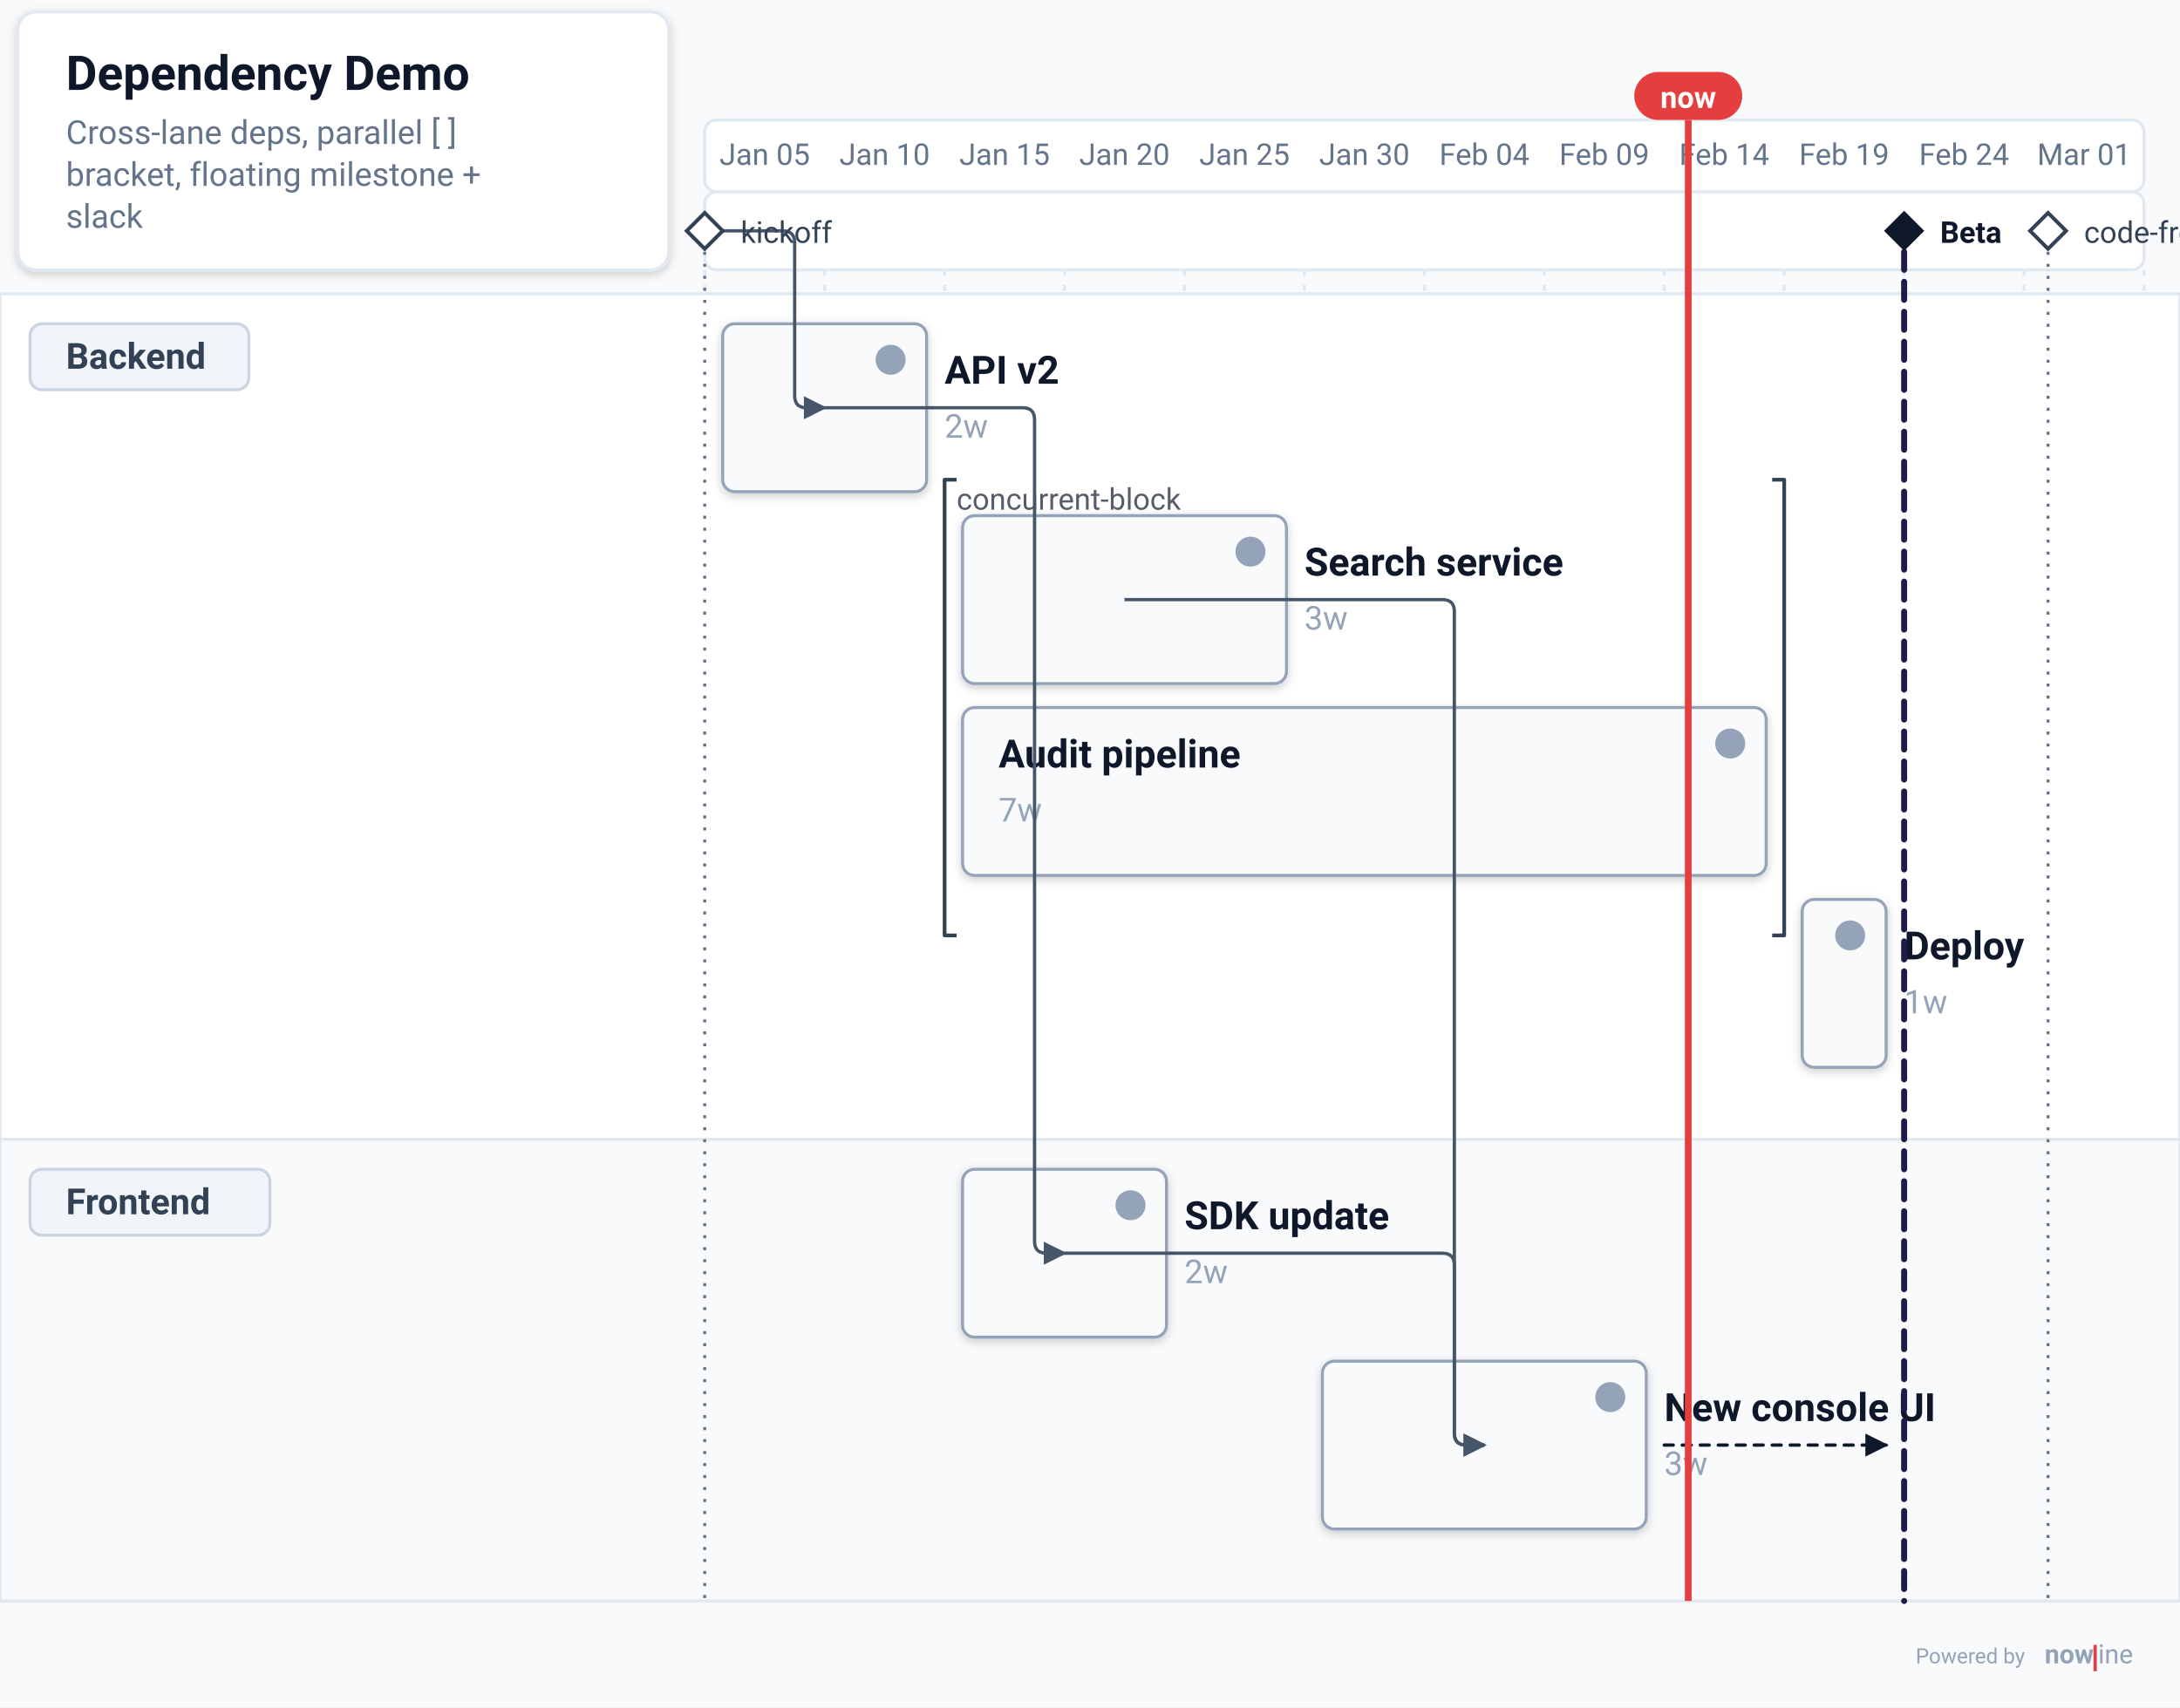
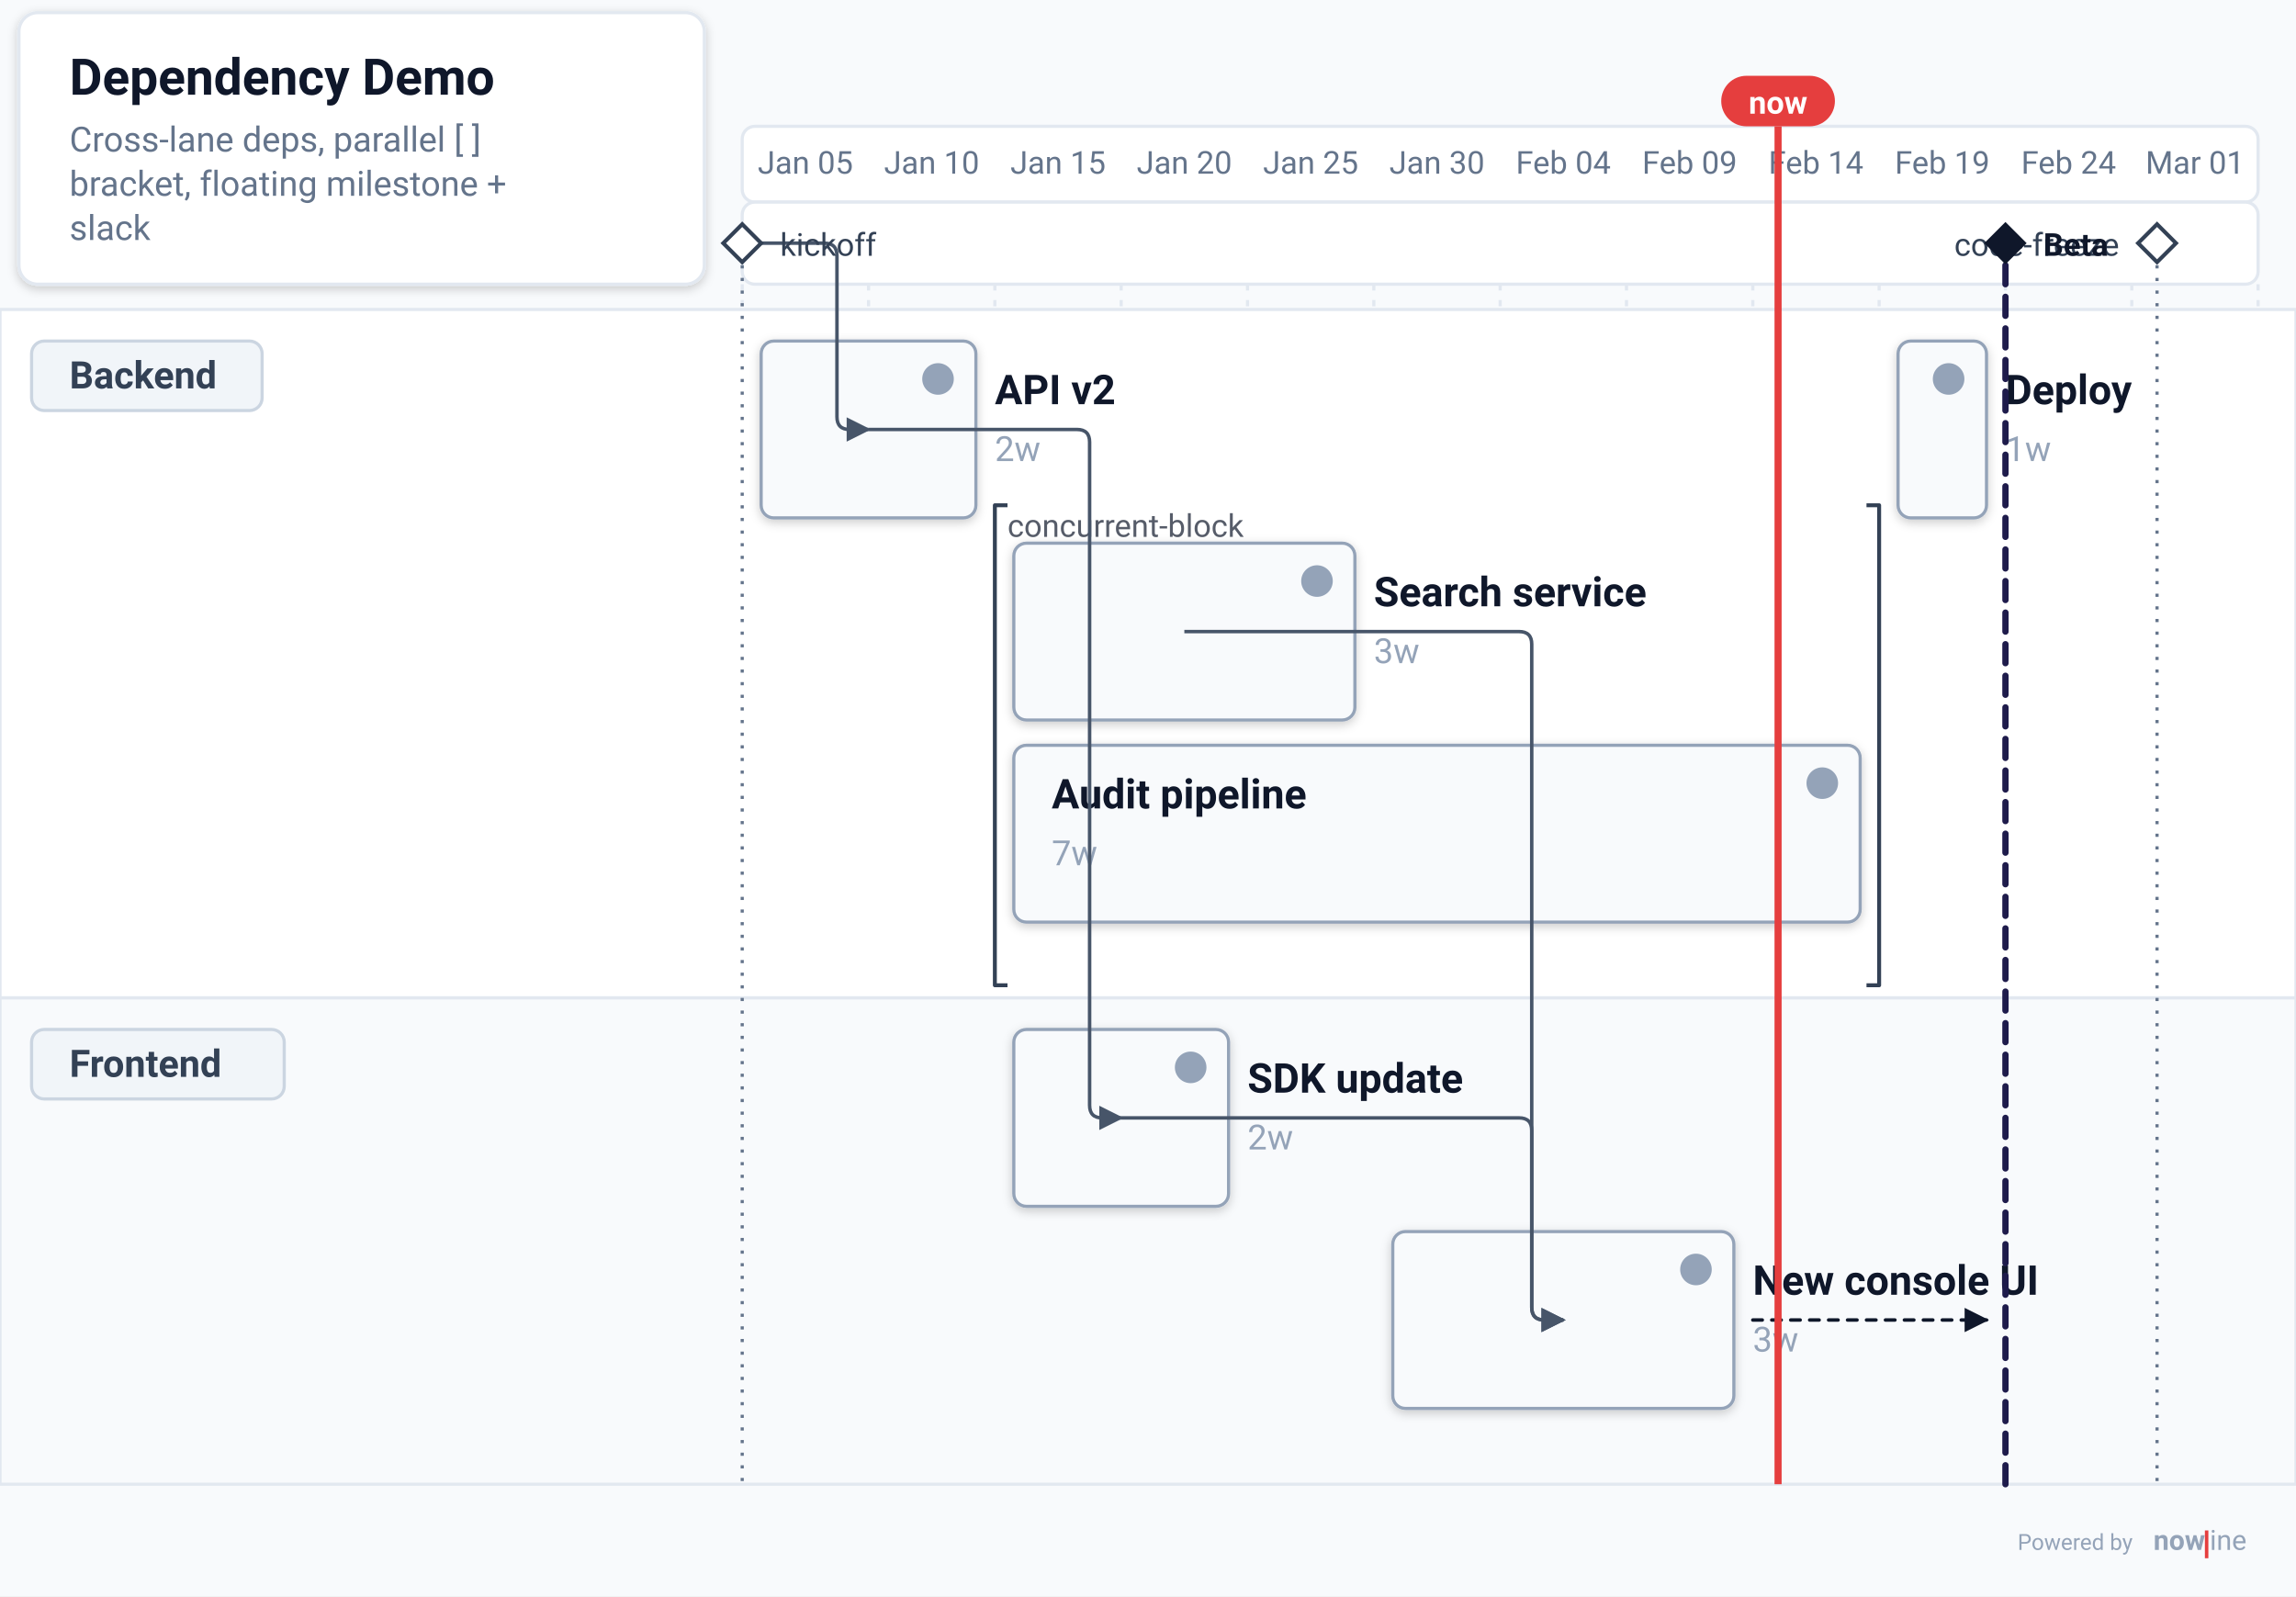
- <svg xmlns="http://www.w3.org/2000/svg" data-generator="nowline" data-theme="light" height="569.44" viewBox="0 0 727.02 569.44" width="727.02">
+ <svg xmlns="http://www.w3.org/2000/svg" data-generator="nowline" data-theme="light" height="505.44" viewBox="0 0 727.02 505.44" width="727.02">
  <defs>
    <filter height="200%" id="nl-0-root-shadow-subtle" width="200%" x="-50%" y="-50%">
      <feGaussianBlur in="SourceAlpha" stdDeviation="1.5" />
      <feOffset dx="0" dy="1" result="offsetblur" />
      <feComponentTransfer>
        <feFuncA type="linear" slope="0.2" />
      </feComponentTransfer>
      <feMerge>
        <feMergeNode />
        <feMergeNode in="SourceGraphic" />
      </feMerge>
    </filter>
    <filter height="200%" id="nl-0-root-shadow-fuzzy" width="200%" x="-50%" y="-50%">
      <feGaussianBlur in="SourceAlpha" stdDeviation="5" />
      <feOffset dx="0" dy="3" result="offsetblur" />
      <feComponentTransfer>
        <feFuncA type="linear" slope="0.3" />
      </feComponentTransfer>
      <feMerge>
        <feMergeNode />
        <feMergeNode in="SourceGraphic" />
      </feMerge>
    </filter>
    <filter height="200%" id="nl-0-root-shadow-hard" width="200%" x="-50%" y="-50%">
      <feGaussianBlur in="SourceAlpha" stdDeviation="0" />
      <feOffset dx="2" dy="2" result="offsetblur" />
      <feComponentTransfer>
        <feFuncA type="linear" slope="0.45" />
      </feComponentTransfer>
      <feMerge>
        <feMergeNode />
        <feMergeNode in="SourceGraphic" />
      </feMerge>
    </filter>
    <marker id="nl-arrow" viewBox="0 0 10 10" refX="9" refY="5" markerWidth="7" markerHeight="7" orient="auto">
      <path d="M 0 0 L 10 5 L 0 10 z" fill="#475569" />
    </marker>
    <marker id="nl-arrow-light" viewBox="0 0 10 10" refX="9" refY="5" markerWidth="7" markerHeight="7" orient="auto">
      <path d="M 0 0 L 10 5 L 0 10 z" fill="#94a3b8" />
    </marker>
    <marker id="nl-arrow-dark" viewBox="0 0 10 10" refX="9" refY="5" markerWidth="7" markerHeight="7" orient="auto">
      <path d="M 0 0 L 10 5 L 0 10 z" fill="#0f172a" />
    </marker>
  </defs>
-   <rect fill="#f8fafc" height="569.44" width="727.02" x="0" y="0" />
+   <rect fill="#f8fafc" height="505.44" width="727.02" x="0" y="0" />
  <g data-layer="timeline">
    <rect fill="#ffffff" height="24" rx="4" ry="4" stroke="#e2e8f0" stroke-width="1" width="480" x="235.02" y="40" />
    <rect fill="#ffffff" height="26" rx="4" ry="4" stroke="#e2e8f0" stroke-width="1" width="480" x="235.02" y="64" />
    <text fill="#64748b" font-family="system-ui, -apple-system, &quot;Segoe UI&quot;, Roboto, sans-serif" font-size="10" text-anchor="middle" x="255.02" y="55">Jan 05</text>
-     <line stroke="#e2e8f0" stroke-dasharray="2 3" stroke-width="1" x1="235.02" x2="235.02" y1="90" y2="534" />
+     <line stroke="#e2e8f0" stroke-dasharray="2 3" stroke-width="1" x1="235.02" x2="235.02" y1="90" y2="470" />
    <text fill="#64748b" font-family="system-ui, -apple-system, &quot;Segoe UI&quot;, Roboto, sans-serif" font-size="10" text-anchor="middle" x="295.02" y="55">Jan 10</text>
-     <line stroke="#e2e8f0" stroke-dasharray="2 3" stroke-width="1" x1="275.02" x2="275.02" y1="90" y2="534" />
+     <line stroke="#e2e8f0" stroke-dasharray="2 3" stroke-width="1" x1="275.02" x2="275.02" y1="90" y2="470" />
    <text fill="#64748b" font-family="system-ui, -apple-system, &quot;Segoe UI&quot;, Roboto, sans-serif" font-size="10" text-anchor="middle" x="335.02" y="55">Jan 15</text>
-     <line stroke="#e2e8f0" stroke-dasharray="2 3" stroke-width="1" x1="315.02" x2="315.02" y1="90" y2="534" />
+     <line stroke="#e2e8f0" stroke-dasharray="2 3" stroke-width="1" x1="315.02" x2="315.02" y1="90" y2="470" />
    <text fill="#64748b" font-family="system-ui, -apple-system, &quot;Segoe UI&quot;, Roboto, sans-serif" font-size="10" text-anchor="middle" x="375.02" y="55">Jan 20</text>
-     <line stroke="#e2e8f0" stroke-dasharray="2 3" stroke-width="1" x1="355.02" x2="355.02" y1="90" y2="534" />
+     <line stroke="#e2e8f0" stroke-dasharray="2 3" stroke-width="1" x1="355.02" x2="355.02" y1="90" y2="470" />
    <text fill="#64748b" font-family="system-ui, -apple-system, &quot;Segoe UI&quot;, Roboto, sans-serif" font-size="10" text-anchor="middle" x="415.02" y="55">Jan 25</text>
-     <line stroke="#e2e8f0" stroke-dasharray="2 3" stroke-width="1" x1="395.02" x2="395.02" y1="90" y2="534" />
+     <line stroke="#e2e8f0" stroke-dasharray="2 3" stroke-width="1" x1="395.02" x2="395.02" y1="90" y2="470" />
    <text fill="#64748b" font-family="system-ui, -apple-system, &quot;Segoe UI&quot;, Roboto, sans-serif" font-size="10" text-anchor="middle" x="455.02" y="55">Jan 30</text>
-     <line stroke="#e2e8f0" stroke-dasharray="2 3" stroke-width="1" x1="435.02" x2="435.02" y1="90" y2="534" />
+     <line stroke="#e2e8f0" stroke-dasharray="2 3" stroke-width="1" x1="435.02" x2="435.02" y1="90" y2="470" />
    <text fill="#64748b" font-family="system-ui, -apple-system, &quot;Segoe UI&quot;, Roboto, sans-serif" font-size="10" text-anchor="middle" x="495.02" y="55">Feb 04</text>
-     <line stroke="#e2e8f0" stroke-dasharray="2 3" stroke-width="1" x1="475.02" x2="475.02" y1="90" y2="534" />
+     <line stroke="#e2e8f0" stroke-dasharray="2 3" stroke-width="1" x1="475.02" x2="475.02" y1="90" y2="470" />
    <text fill="#64748b" font-family="system-ui, -apple-system, &quot;Segoe UI&quot;, Roboto, sans-serif" font-size="10" text-anchor="middle" x="535.02" y="55">Feb 09</text>
-     <line stroke="#e2e8f0" stroke-dasharray="2 3" stroke-width="1" x1="515.02" x2="515.02" y1="90" y2="534" />
+     <line stroke="#e2e8f0" stroke-dasharray="2 3" stroke-width="1" x1="515.02" x2="515.02" y1="90" y2="470" />
    <text fill="#64748b" font-family="system-ui, -apple-system, &quot;Segoe UI&quot;, Roboto, sans-serif" font-size="10" text-anchor="middle" x="575.02" y="55">Feb 14</text>
-     <line stroke="#e2e8f0" stroke-dasharray="2 3" stroke-width="1" x1="555.02" x2="555.02" y1="90" y2="534" />
+     <line stroke="#e2e8f0" stroke-dasharray="2 3" stroke-width="1" x1="555.02" x2="555.02" y1="90" y2="470" />
    <text fill="#64748b" font-family="system-ui, -apple-system, &quot;Segoe UI&quot;, Roboto, sans-serif" font-size="10" text-anchor="middle" x="615.02" y="55">Feb 19</text>
-     <line stroke="#e2e8f0" stroke-dasharray="2 3" stroke-width="1" x1="595.02" x2="595.02" y1="90" y2="534" />
+     <line stroke="#e2e8f0" stroke-dasharray="2 3" stroke-width="1" x1="595.02" x2="595.02" y1="90" y2="470" />
    <text fill="#64748b" font-family="system-ui, -apple-system, &quot;Segoe UI&quot;, Roboto, sans-serif" font-size="10" text-anchor="middle" x="655.02" y="55">Feb 24</text>
-     <line stroke="#e2e8f0" stroke-dasharray="2 3" stroke-width="1" x1="635.02" x2="635.02" y1="90" y2="534" />
+     <line stroke="#e2e8f0" stroke-dasharray="2 3" stroke-width="1" x1="635.02" x2="635.02" y1="90" y2="470" />
    <text fill="#64748b" font-family="system-ui, -apple-system, &quot;Segoe UI&quot;, Roboto, sans-serif" font-size="10" text-anchor="middle" x="695.02" y="55">Mar 01</text>
-     <line stroke="#e2e8f0" stroke-dasharray="2 3" stroke-width="1" x1="675.02" x2="675.02" y1="90" y2="534" />
-     <line stroke="#e2e8f0" stroke-dasharray="2 3" stroke-width="1" x1="715.02" x2="715.02" y1="90" y2="534" />
+     <line stroke="#e2e8f0" stroke-dasharray="2 3" stroke-width="1" x1="675.02" x2="675.02" y1="90" y2="470" />
+     <line stroke="#e2e8f0" stroke-dasharray="2 3" stroke-width="1" x1="715.02" x2="715.02" y1="90" y2="470" />
  </g>
  <g data-id="backend" data-layer="swimlane">
-     <rect fill="#ffffff" height="282" stroke="#e2e8f0" stroke-width="1" width="727.02" x="0" y="98" />
+     <rect fill="#ffffff" height="218" stroke="#e2e8f0" stroke-width="1" width="727.02" x="0" y="98" />
    <rect fill="#f1f5f9" height="22" rx="4" ry="4" stroke="#cbd5e1" stroke-width="1" width="73" x="10" y="108" />
    <text fill="#334155" font-family="system-ui, -apple-system, &quot;Segoe UI&quot;, Roboto, sans-serif" font-size="12" font-weight="600" x="22" y="123">Backend</text>
    <g data-id="api" data-layer="item">
      <rect fill="#f8fafc" filter="url(#nl-0-root-shadow-subtle)" height="56" rx="4" ry="4" stroke="#94a3b8" stroke-width="1" width="68" x="241.02" y="108" />
      <circle cx="297.02" cy="120" fill="#94a3b8" r="5" />
      <text fill="#0f172a" font-family="system-ui, -apple-system, &quot;Segoe UI&quot;, Roboto, sans-serif" font-size="13" font-weight="600" x="315.02" y="128">API v2</text>
      <text fill="#94a3b8" font-family="system-ui, -apple-system, &quot;Segoe UI&quot;, Roboto, sans-serif" font-size="11" x="315.02" y="146">2w</text>
    </g>
    <g data-id="concurrent-block" data-layer="parallel">
      <path d="M319.02 160 H315.02 V312 H319.02" fill="none" stroke="#334155" stroke-linejoin="round" stroke-width="1.25" />
      <path d="M591.02 160 H595.02 V312 H591.02" fill="none" stroke="#334155" stroke-linejoin="round" stroke-width="1.25" />
      <text fill="#0f172a" fill-opacity="0.7" font-family="system-ui, -apple-system, &quot;Segoe UI&quot;, Roboto, sans-serif" font-size="10" font-style="normal" font-weight="400" x="319.02" y="170">concurrent-block</text>
      <g data-id="search" data-layer="item">
        <rect fill="#f8fafc" filter="url(#nl-0-root-shadow-subtle)" height="56" rx="4" ry="4" stroke="#94a3b8" stroke-width="1" width="108" x="321.02" y="172" />
        <circle cx="417.02" cy="184" fill="#94a3b8" r="5" />
        <text fill="#0f172a" font-family="system-ui, -apple-system, &quot;Segoe UI&quot;, Roboto, sans-serif" font-size="13" font-weight="600" x="435.02" y="192">Search service</text>
        <text fill="#94a3b8" font-family="system-ui, -apple-system, &quot;Segoe UI&quot;, Roboto, sans-serif" font-size="11" x="435.02" y="210">3w</text>
      </g>
      <g data-id="audit" data-layer="item">
        <rect fill="#f8fafc" filter="url(#nl-0-root-shadow-subtle)" height="56" rx="4" ry="4" stroke="#94a3b8" stroke-width="1" width="268" x="321.02" y="236" />
        <circle cx="577.02" cy="248" fill="#94a3b8" r="5" />
        <text fill="#0f172a" font-family="system-ui, -apple-system, &quot;Segoe UI&quot;, Roboto, sans-serif" font-size="13" font-weight="600" x="333.02" y="256">Audit pipeline</text>
        <text fill="#94a3b8" font-family="system-ui, -apple-system, &quot;Segoe UI&quot;, Roboto, sans-serif" font-size="11" x="333.02" y="274">7w</text>
      </g>
    </g>
    <g data-id="deploy" data-layer="item">
-       <rect fill="#f8fafc" filter="url(#nl-0-root-shadow-subtle)" height="56" rx="4" ry="4" stroke="#94a3b8" stroke-width="1" width="28" x="601.02" y="300" />
-       <circle cx="617.02" cy="312" fill="#94a3b8" r="5" />
-       <text fill="#0f172a" font-family="system-ui, -apple-system, &quot;Segoe UI&quot;, Roboto, sans-serif" font-size="13" font-weight="600" x="635.02" y="320">Deploy</text>
-       <text fill="#94a3b8" font-family="system-ui, -apple-system, &quot;Segoe UI&quot;, Roboto, sans-serif" font-size="11" x="635.02" y="338">1w</text>
+       <rect fill="#f8fafc" filter="url(#nl-0-root-shadow-subtle)" height="56" rx="4" ry="4" stroke="#94a3b8" stroke-width="1" width="28" x="601.02" y="108" />
+       <circle cx="617.02" cy="120" fill="#94a3b8" r="5" />
+       <text fill="#0f172a" font-family="system-ui, -apple-system, &quot;Segoe UI&quot;, Roboto, sans-serif" font-size="13" font-weight="600" x="635.02" y="128">Deploy</text>
+       <text fill="#94a3b8" font-family="system-ui, -apple-system, &quot;Segoe UI&quot;, Roboto, sans-serif" font-size="11" x="635.02" y="146">1w</text>
    </g>
  </g>
  <g data-id="frontend" data-layer="swimlane">
-     <rect fill="#f8fafc" height="154" stroke="#e2e8f0" stroke-width="1" width="727.02" x="0" y="380" />
-     <rect fill="#f1f5f9" height="22" rx="4" ry="4" stroke="#cbd5e1" stroke-width="1" width="80" x="10" y="390" />
-     <text fill="#334155" font-family="system-ui, -apple-system, &quot;Segoe UI&quot;, Roboto, sans-serif" font-size="12" font-weight="600" x="22" y="405">Frontend</text>
+     <rect fill="#f8fafc" height="154" stroke="#e2e8f0" stroke-width="1" width="727.02" x="0" y="316" />
+     <rect fill="#f1f5f9" height="22" rx="4" ry="4" stroke="#cbd5e1" stroke-width="1" width="80" x="10" y="326" />
+     <text fill="#334155" font-family="system-ui, -apple-system, &quot;Segoe UI&quot;, Roboto, sans-serif" font-size="12" font-weight="600" x="22" y="341">Frontend</text>
    <g data-id="sdk" data-layer="item">
-       <rect fill="#f8fafc" filter="url(#nl-0-root-shadow-subtle)" height="56" rx="4" ry="4" stroke="#94a3b8" stroke-width="1" width="68" x="321.02" y="390" />
-       <circle cx="377.02" cy="402" fill="#94a3b8" r="5" />
-       <text fill="#0f172a" font-family="system-ui, -apple-system, &quot;Segoe UI&quot;, Roboto, sans-serif" font-size="13" font-weight="600" x="395.02" y="410">SDK update</text>
-       <text fill="#94a3b8" font-family="system-ui, -apple-system, &quot;Segoe UI&quot;, Roboto, sans-serif" font-size="11" x="395.02" y="428">2w</text>
+       <rect fill="#f8fafc" filter="url(#nl-0-root-shadow-subtle)" height="56" rx="4" ry="4" stroke="#94a3b8" stroke-width="1" width="68" x="321.02" y="326" />
+       <circle cx="377.02" cy="338" fill="#94a3b8" r="5" />
+       <text fill="#0f172a" font-family="system-ui, -apple-system, &quot;Segoe UI&quot;, Roboto, sans-serif" font-size="13" font-weight="600" x="395.02" y="346">SDK update</text>
+       <text fill="#94a3b8" font-family="system-ui, -apple-system, &quot;Segoe UI&quot;, Roboto, sans-serif" font-size="11" x="395.02" y="364">2w</text>
    </g>
    <g data-id="ui" data-layer="item">
-       <rect fill="#f8fafc" filter="url(#nl-0-root-shadow-subtle)" height="56" rx="4" ry="4" stroke="#94a3b8" stroke-width="1" width="108" x="441.02" y="454" />
-       <circle cx="537.02" cy="466" fill="#94a3b8" r="5" />
-       <text fill="#0f172a" font-family="system-ui, -apple-system, &quot;Segoe UI&quot;, Roboto, sans-serif" font-size="13" font-weight="600" x="555.02" y="474">New console UI</text>
-       <text fill="#94a3b8" font-family="system-ui, -apple-system, &quot;Segoe UI&quot;, Roboto, sans-serif" font-size="11" x="555.02" y="492">3w</text>
+       <rect fill="#f8fafc" filter="url(#nl-0-root-shadow-subtle)" height="56" rx="4" ry="4" stroke="#94a3b8" stroke-width="1" width="108" x="441.02" y="390" />
+       <circle cx="537.02" cy="402" fill="#94a3b8" r="5" />
+       <text fill="#0f172a" font-family="system-ui, -apple-system, &quot;Segoe UI&quot;, Roboto, sans-serif" font-size="13" font-weight="600" x="555.02" y="410">New console UI</text>
+       <text fill="#94a3b8" font-family="system-ui, -apple-system, &quot;Segoe UI&quot;, Roboto, sans-serif" font-size="11" x="555.02" y="428">3w</text>
    </g>
  </g>
  <path d="M235.02 77 L261.02 77 Q265.02 77 265.02 81 L265.02 132 Q265.02 136 269.02 136 L275.02 136" fill="none" marker-end="url(#nl-arrow)" stroke="#475569" stroke-linejoin="round" stroke-width="1.1" />
-   <path d="M275.02 136 L341.02 136 Q345.02 136 345.02 140 L345.02 414 Q345.02 418 349.02 418 L355.02 418" fill="none" marker-end="url(#nl-arrow)" stroke="#475569" stroke-linejoin="round" stroke-width="1.1" />
-   <path d="M355.02 418 L481.02 418 Q485.02 418 485.02 422 L485.02 478 Q485.02 482 489.02 482 L495.02 482" fill="none" marker-end="url(#nl-arrow)" stroke="#475569" stroke-linejoin="round" stroke-width="1.1" />
-   <path d="M375.02 200 L481.02 200 Q485.02 200 485.02 204 L485.02 478 Q485.02 482 489.02 482 L495.02 482" fill="none" marker-end="url(#nl-arrow)" stroke="#475569" stroke-linejoin="round" stroke-width="1.1" />
-   <line stroke="#64748b" stroke-dasharray="1 3" stroke-width="1" x1="235.02" x2="235.02" y1="84" y2="534" />
-   <line stroke="#64748b" stroke-dasharray="1 3" stroke-width="1" x1="683.02" x2="683.02" y1="84" y2="534" />
-   <line stroke="#1e1b4b" stroke-dasharray="6 4" stroke-linecap="round" stroke-width="2" x1="635.02" x2="635.02" y1="84" y2="534" />
-   <path d="M555.02 482 H629.02" fill="none" marker-end="url(#nl-arrow-dark)" stroke="#0f172a" stroke-dasharray="3 3" stroke-linecap="round" stroke-width="1.1" />
+   <path d="M275.02 136 L341.02 136 Q345.02 136 345.02 140 L345.02 350 Q345.02 354 349.02 354 L355.02 354" fill="none" marker-end="url(#nl-arrow)" stroke="#475569" stroke-linejoin="round" stroke-width="1.1" />
+   <path d="M355.02 354 L481.02 354 Q485.02 354 485.02 358 L485.02 414 Q485.02 418 489.02 418 L495.02 418" fill="none" marker-end="url(#nl-arrow)" stroke="#475569" stroke-linejoin="round" stroke-width="1.1" />
+   <path d="M375.02 200 L481.02 200 Q485.02 200 485.02 204 L485.02 414 Q485.02 418 489.02 418 L495.02 418" fill="none" marker-end="url(#nl-arrow)" stroke="#475569" stroke-linejoin="round" stroke-width="1.1" />
+   <line stroke="#64748b" stroke-dasharray="1 3" stroke-width="1" x1="235.02" x2="235.02" y1="84" y2="470" />
+   <line stroke="#64748b" stroke-dasharray="1 3" stroke-width="1" x1="683.02" x2="683.02" y1="84" y2="470" />
+   <line stroke="#1e1b4b" stroke-dasharray="6 4" stroke-linecap="round" stroke-width="2" x1="635.02" x2="635.02" y1="84" y2="470" />
+   <path d="M555.02 418 H629.02" fill="none" marker-end="url(#nl-arrow-dark)" stroke="#0f172a" stroke-dasharray="3 3" stroke-linecap="round" stroke-width="1.1" />
  <g data-id="kickoff" data-layer="anchor">
    <path d="M235.02 71 L241.02 77 L235.02 83 L229.02 77 Z" fill="#ffffff" stroke="#334155" stroke-width="1.25" />
    <text fill="#334155" font-family="system-ui, -apple-system, &quot;Segoe UI&quot;, Roboto, sans-serif" font-size="10" x="247.02" y="81">kickoff</text>
  </g>
  <g data-id="code-freeze" data-layer="anchor">
    <path d="M683.02 71 L689.02 77 L683.02 83 L677.02 77 Z" fill="#ffffff" stroke="#334155" stroke-width="1.25" />
-     <text fill="#334155" font-family="system-ui, -apple-system, &quot;Segoe UI&quot;, Roboto, sans-serif" font-size="10" x="695.02" y="81">code-freeze</text>
+     <text fill="#334155" font-family="system-ui, -apple-system, &quot;Segoe UI&quot;, Roboto, sans-serif" font-size="10" text-anchor="end" x="671.02" y="81">code-freeze</text>
  </g>
  <g data-id="beta" data-layer="milestone">
    <path d="M635.02 71 L641.02 77 L635.02 83 L629.02 77 Z" fill="#0f172a" stroke="#0f172a" stroke-width="1" />
    <text fill="#0f172a" font-family="system-ui, -apple-system, &quot;Segoe UI&quot;, Roboto, sans-serif" font-size="10" font-weight="600" x="647.02" y="81">Beta</text>
  </g>
  <g data-layer="nowline">
-     <line stroke="#e53e3e" stroke-width="2.25" x1="563.02" x2="563.02" y1="40" y2="534" />
+     <line stroke="#e53e3e" stroke-width="2.25" x1="563.02" x2="563.02" y1="40" y2="470" />
    <rect fill="#e53e3e" height="16" rx="8" ry="8" width="36" x="545.02" y="24" />
    <text fill="#ffffff" font-family="system-ui, -apple-system, &quot;Segoe UI&quot;, Roboto, sans-serif" font-size="10" font-weight="700" text-anchor="middle" x="563.02" y="36">now</text>
  </g>
  <g data-id="nl-0-root-header" data-layer="header">
    <rect fill="#ffffff" filter="url(#nl-0-root-shadow-subtle)" height="86" rx="6" ry="6" stroke="#e2e8f0" stroke-width="1" width="217.02" x="6" y="4" />
    <text fill="#0f172a" font-family="system-ui, -apple-system, &quot;Segoe UI&quot;, Roboto, sans-serif" font-size="16" font-weight="600" x="22" y="30">Dependency Demo</text>
    <text fill="#64748b" font-family="system-ui, -apple-system, &quot;Segoe UI&quot;, Roboto, sans-serif" font-size="11" x="22" y="48">Cross-lane deps, parallel [ ]</text>
    <text fill="#64748b" font-family="system-ui, -apple-system, &quot;Segoe UI&quot;, Roboto, sans-serif" font-size="11" x="22" y="62">bracket, floating milestone +</text>
    <text fill="#64748b" font-family="system-ui, -apple-system, &quot;Segoe UI&quot;, Roboto, sans-serif" font-size="11" x="22" y="76">slack</text>
  </g>
  <a aria-label="Powered by nowline" href="https://nowline.io" rel="noopener" target="_blank">
    <g data-layer="attribution">
-       <g transform="translate(638.86 546) scale(0.22)">
+       <g transform="translate(638.86 482) scale(0.22)">
        <text fill="#94a3b8" font-family="system-ui, -apple-system, &quot;Segoe UI&quot;, Roboto, sans-serif" font-size="32" font-weight="400" x="0" y="40">Powered by</text>
        <text fill="#94a3b8" font-family="system-ui, -apple-system, &quot;Segoe UI&quot;, Roboto, sans-serif" font-size="40" font-weight="700" x="195.6" y="40">now</text>
        <rect fill="#e53e3e" height="40" width="5" x="269.6" y="12" />
        <text fill="#94a3b8" font-family="system-ui, -apple-system, &quot;Segoe UI&quot;, Roboto, sans-serif" font-size="40" font-weight="400" x="276.6" y="40">ine</text>
      </g>
    </g>
  </a>
</svg>
